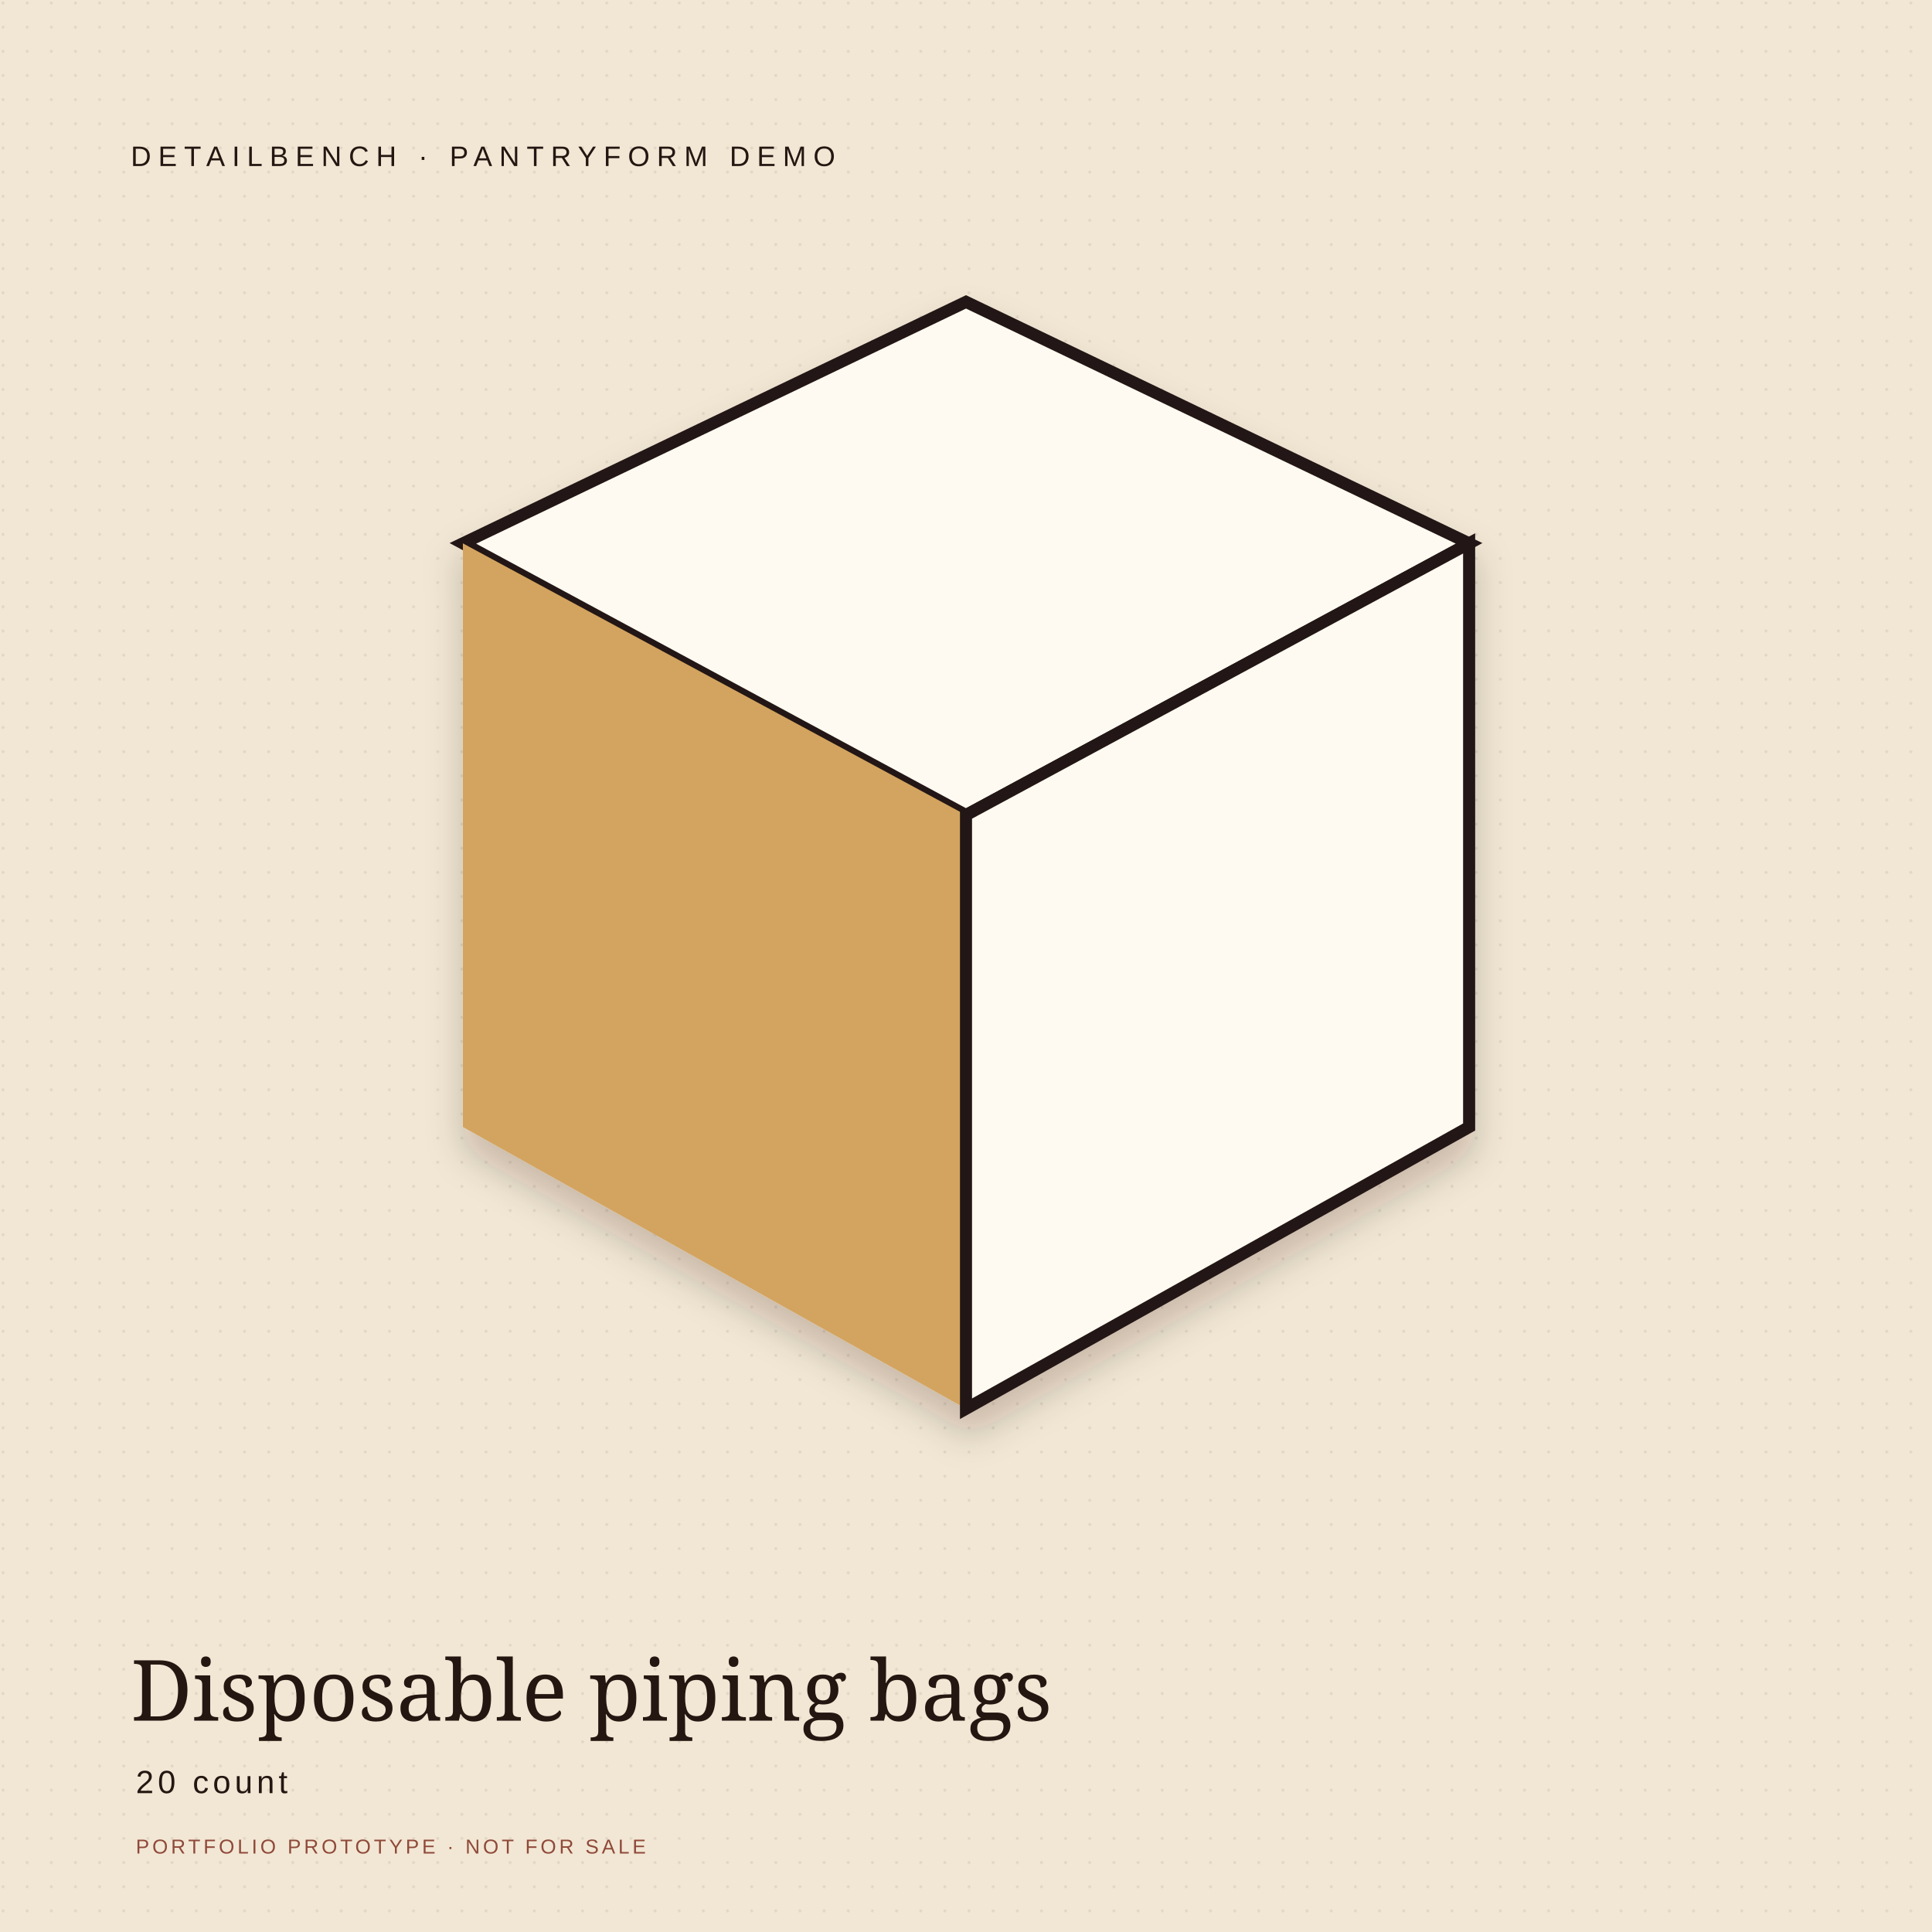
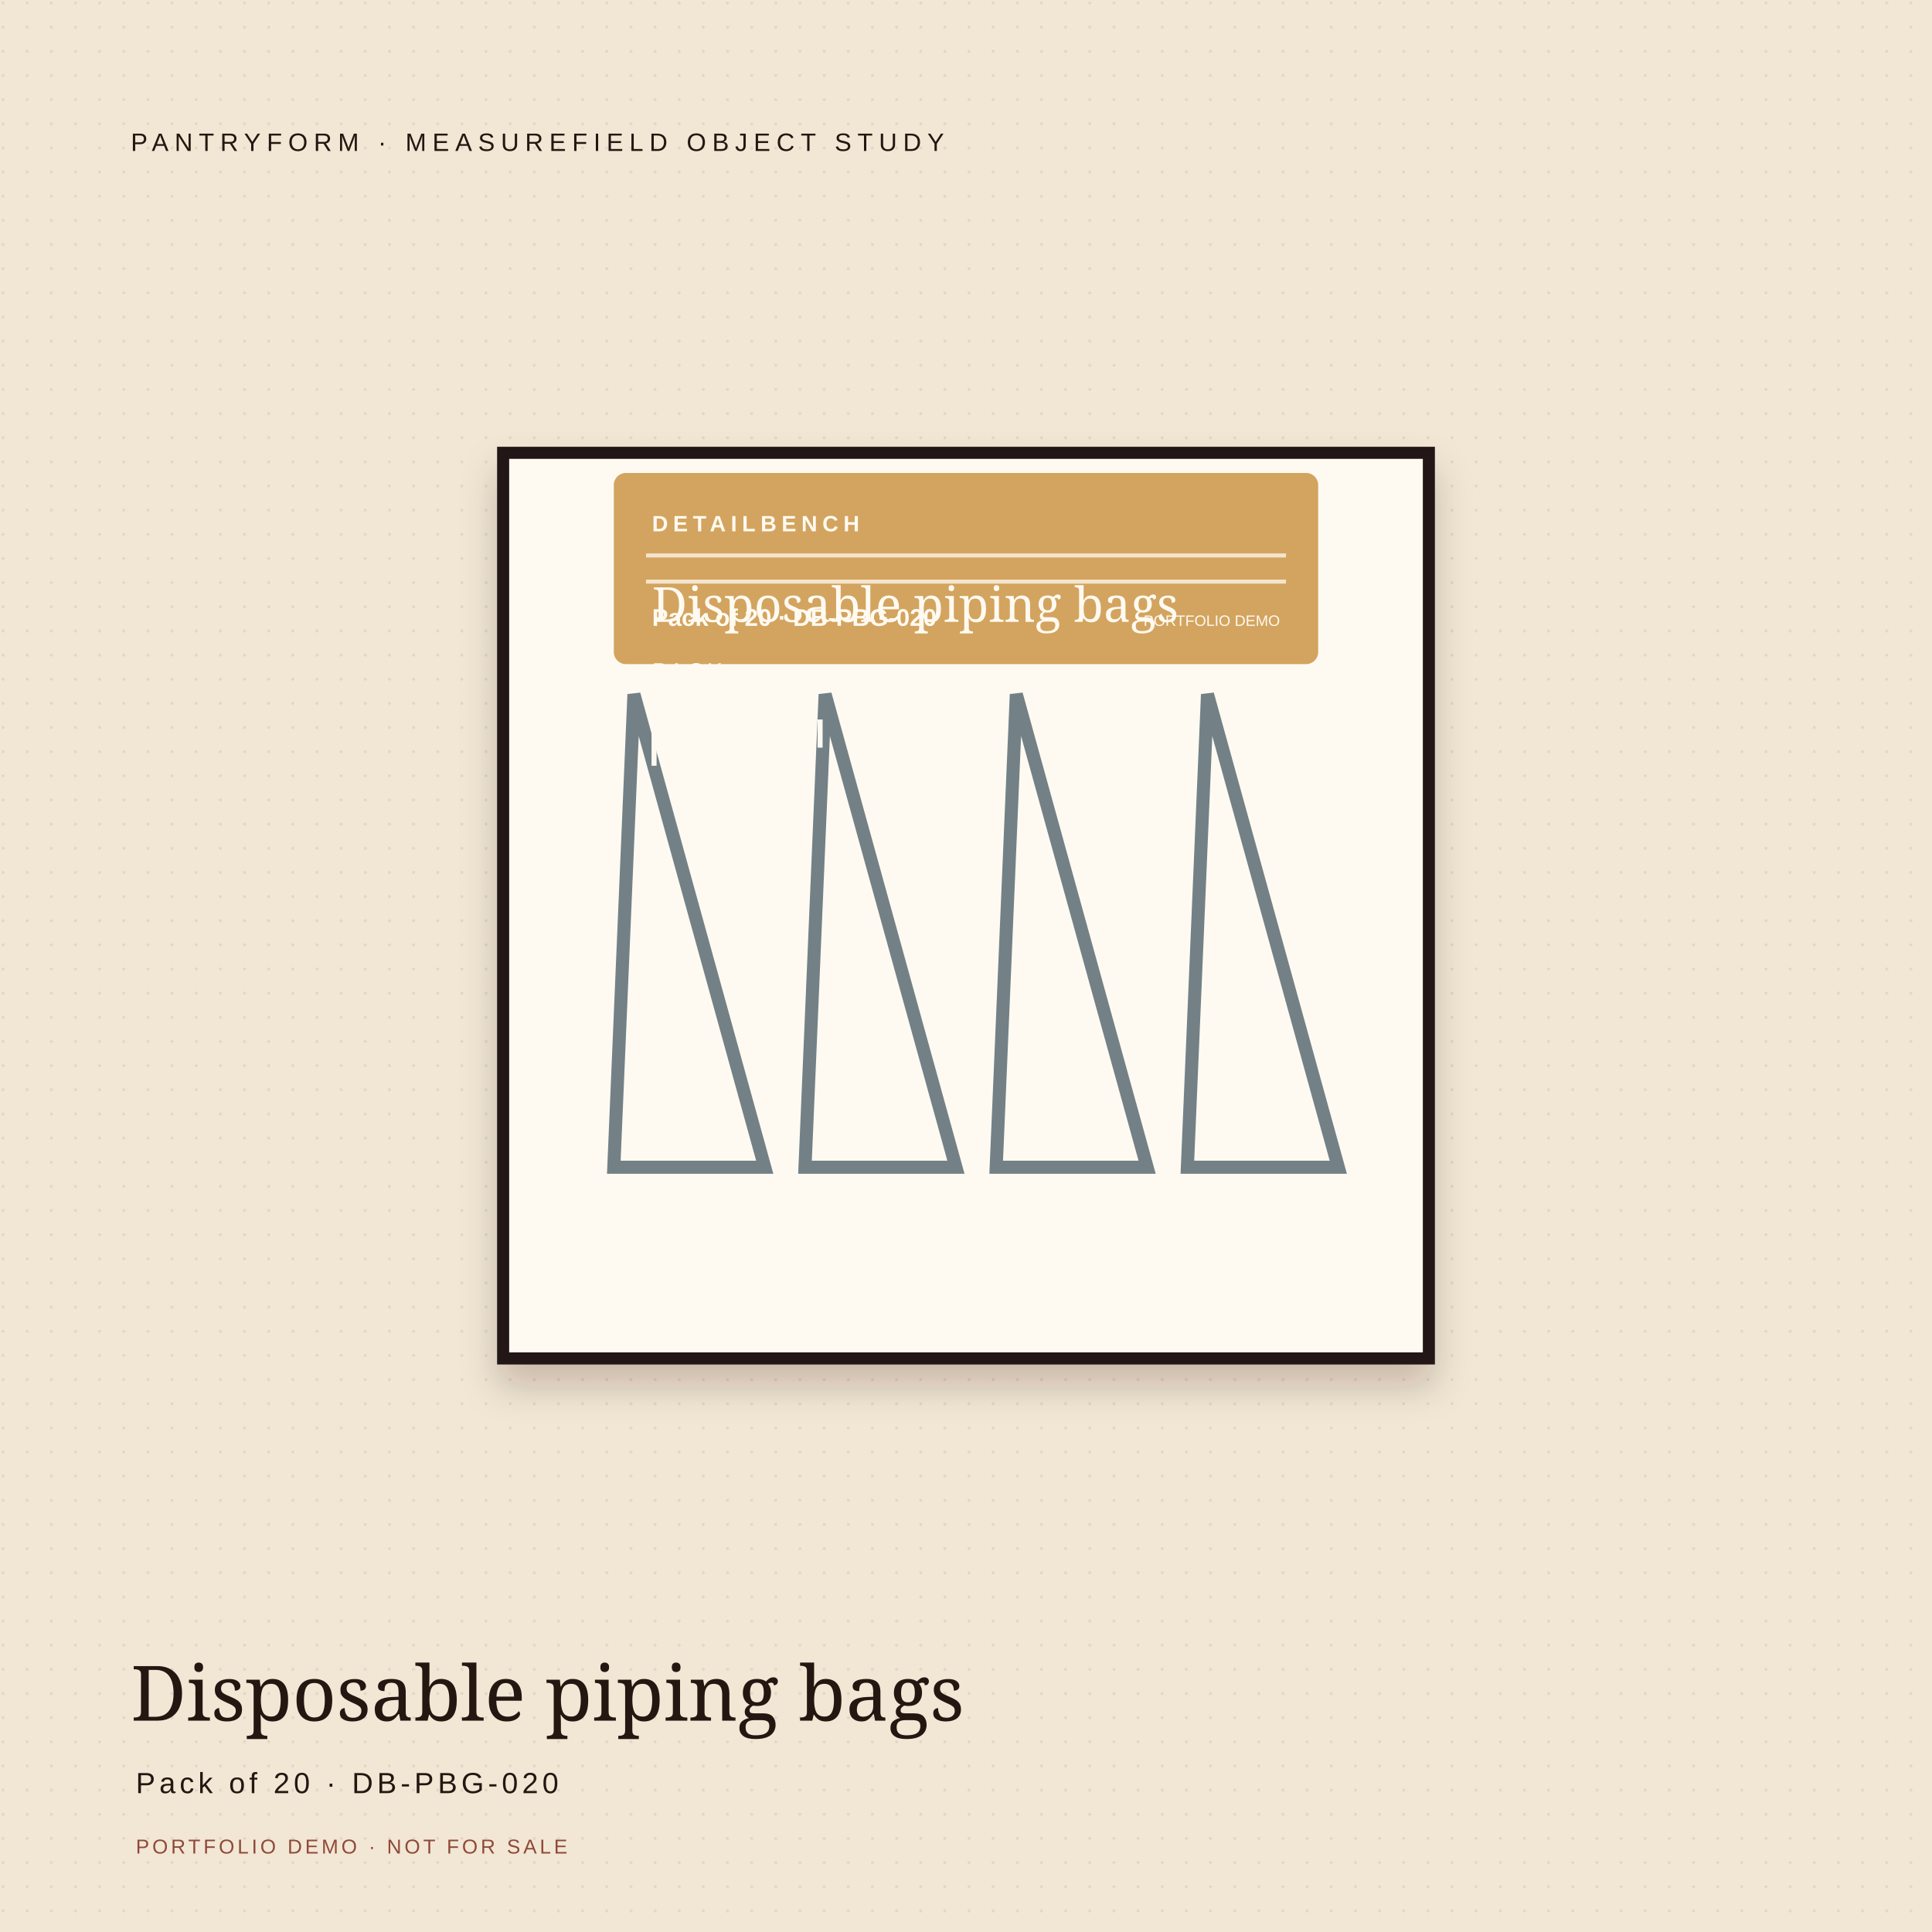
<svg xmlns="http://www.w3.org/2000/svg" width="1920" height="1920" viewBox="0 0 1920 1920">
  <defs>
    <filter id="s">
      <feDropShadow dx="0" dy="22" stdDeviation="18" flood-color="#241712" flood-opacity=".2" />
    </filter>
    <pattern id="g" width="24" height="24" patternUnits="userSpaceOnUse">
      <circle cx="3" cy="3" r="1.5" fill="#241712" opacity=".08" />
    </pattern>
  </defs>
  <rect width="1920" height="1920" fill="#f2e7d4" />
  <rect width="1920" height="1920" fill="url(#g)" />
  <g filter="url(#s)">
-     <path d="M460 540L960 300L1460 540L960 810Z" fill="#fffaf1" stroke="#241712" stroke-width="12" />
-     <path d="M460 540V1120L960 1400V810Z" fill="#d3a45f" />
-     <path d="M1460 540V1120L960 1400V810Z" fill="#fffaf1" stroke="#241712" stroke-width="12" />
+     <rect x="500" y="450" width="920" height="900" fill="#fffaf1" stroke="#241712" stroke-width="12" />
+     <path d="M630 690l130 470H610z" fill="none" stroke="#738187" stroke-width="13" />
+     <path d="M820 690l130 470H800z" fill="none" stroke="#738187" stroke-width="13" />
+     <path d="M1010 690l130 470H990z" fill="none" stroke="#738187" stroke-width="13" />
+     <path d="M1200 690l130 470H1180z" fill="none" stroke="#738187" stroke-width="13" />
+     <g>
+       <rect x="610" y="470" width="700" height="190" rx="12" fill="#d3a45f" />
+       <path d="M642 552H1278M642 578H1278" stroke="#fffaf1" stroke-width="4" opacity=".75" />
+       <text x="648" y="528" font-family="Arial,sans-serif" font-size="22" font-weight="700" letter-spacing="5" fill="#fffaf1">DETAILBENCH</text>
+       <text x="648" y="618" font-family="Georgia,serif" font-size="48" fill="#fffaf1">Disposable piping bags</text>
+       <text x="648" y="675" font-family="Arial,sans-serif" font-size="23" letter-spacing="3" fill="#fffaf1">PACK</text>
+       <g stroke="#fffaf1" stroke-width="5">
+         <path d="M650 715v46" />
+         <path d="M705 715v28" />
+         <path d="M760 715v46" />
+         <path d="M815 715v28" />
+         <path d="M870 715v46" />
+       </g>
+       <text x="648" y="622" font-family="Arial,sans-serif" font-size="24" font-weight="700" fill="#fffaf1">Pack of 20 · DB-PBG-020</text>
+       <text x="1272" y="622" text-anchor="end" font-family="Arial,sans-serif" font-size="15" fill="#fffaf1">PORTFOLIO DEMO</text>
+     </g>
  </g>
-   <text x="130" y="165" font-family="Arial,sans-serif" font-size="28" letter-spacing="7" fill="#241712">DETAILBENCH · PANTRYFORM DEMO</text>
-   <text x="130" y="1710" font-family="Georgia,serif" font-size="84" fill="#241712">Disposable piping bags</text>
-   <text x="135" y="1782" font-family="Arial,sans-serif" font-size="32" letter-spacing="4" fill="#241712">20 count</text>
-   <text x="135" y="1842" font-family="Arial,sans-serif" font-size="20" letter-spacing="3" fill="#8f493a">PORTFOLIO PROTOTYPE · NOT FOR SALE</text>
+   <text x="130" y="150" font-family="Arial,sans-serif" font-size="25" letter-spacing="6" fill="#241712">PANTRYFORM · MEASUREFIELD OBJECT STUDY</text>
+   <text x="130" y="1710" font-family="Georgia,serif" font-size="76" fill="#241712">Disposable piping bags</text>
+   <text x="135" y="1782" font-family="Arial,sans-serif" font-size="29" letter-spacing="4" fill="#241712">Pack of 20 · DB-PBG-020</text>
+   <text x="135" y="1842" font-family="Arial,sans-serif" font-size="20" letter-spacing="3" fill="#8f493a">PORTFOLIO DEMO · NOT FOR SALE</text>
</svg>
